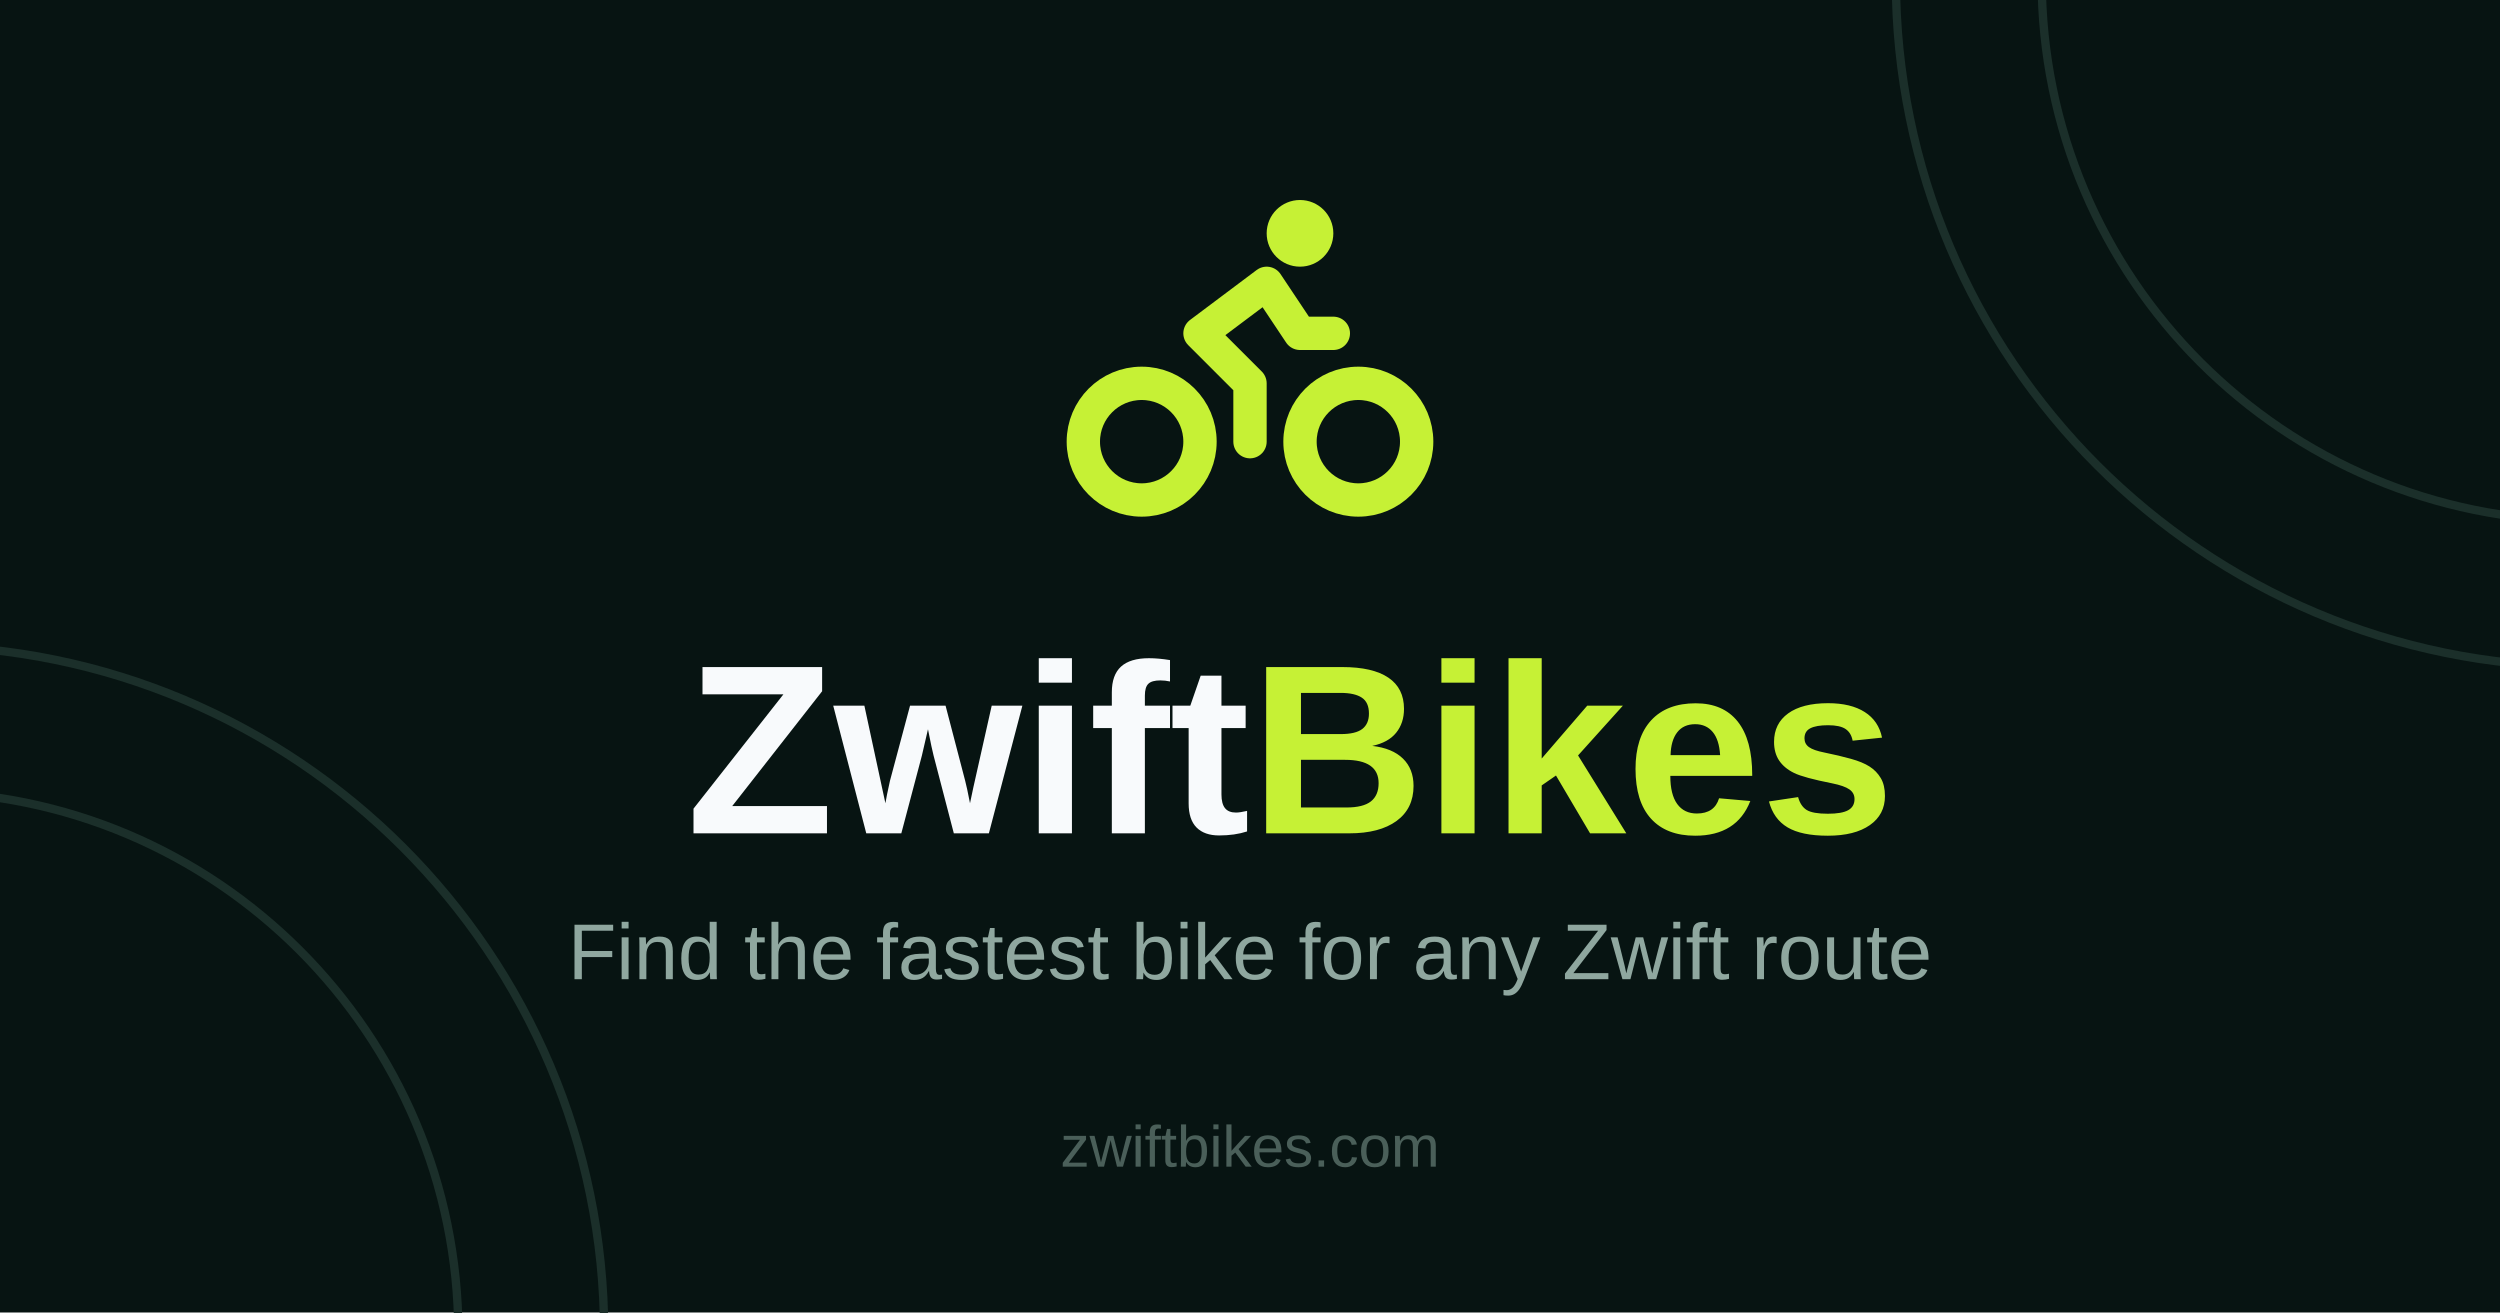
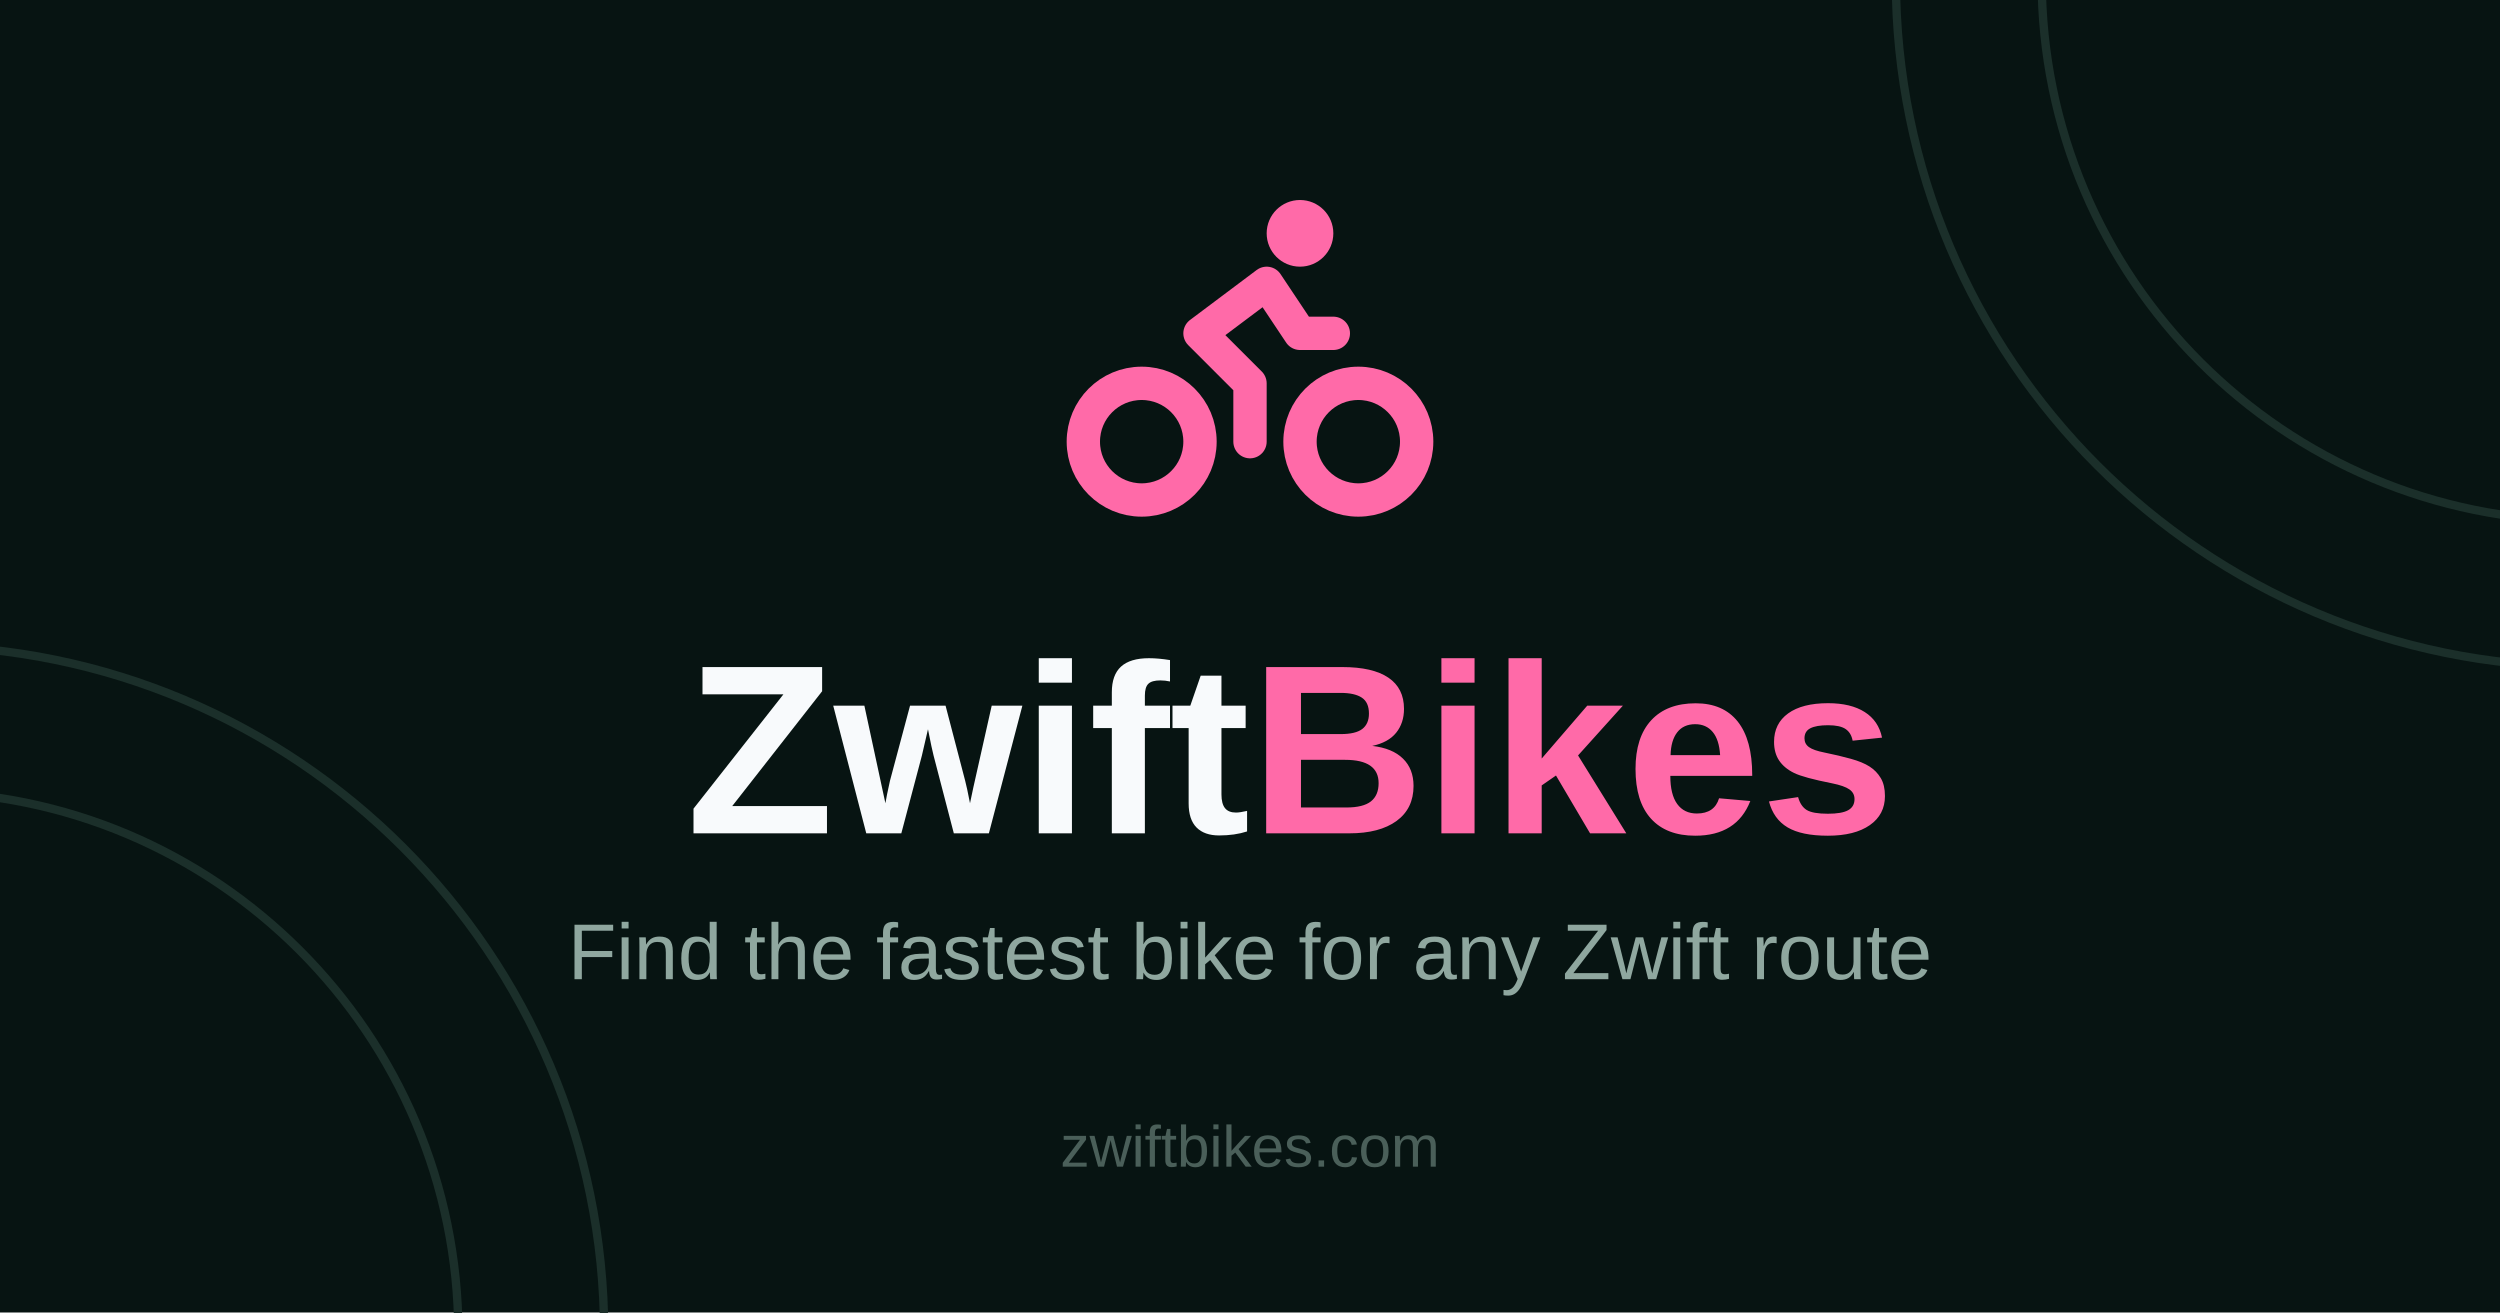
<svg xmlns="http://www.w3.org/2000/svg" width="1200" height="630" viewBox="0 0 1200 630">
  <rect width="1200" height="630" fill="#071412" />
  <circle cx="-40" cy="640" r="330" fill="none" stroke="#1B2F2A" stroke-width="4" />
  <circle cx="-40" cy="640" r="260" fill="none" stroke="#1B2F2A" stroke-width="4" />
  <circle cx="1240" cy="-10" r="330" fill="none" stroke="#1B2F2A" stroke-width="4" />
  <circle cx="1240" cy="-10" r="260" fill="none" stroke="#1B2F2A" stroke-width="4" />
-   <circle cx="652" cy="212" r="28" fill="none" stroke="#C6F135" stroke-width="16" stroke-linecap="round" stroke-linejoin="round" />
-   <circle cx="548" cy="212" r="28" fill="none" stroke="#C6F135" stroke-width="16" stroke-linecap="round" stroke-linejoin="round" />
-   <circle cx="624" cy="112" r="8" fill="none" stroke="#C6F135" stroke-width="16" stroke-linecap="round" stroke-linejoin="round" />
-   <path d="M600,212 L600,184 L576,160 L608,136 L624,160 L640,160" fill="none" stroke="#C6F135" stroke-width="16" stroke-linecap="round" stroke-linejoin="round" />
+   <circle cx="652" cy="212" r="28" fill="none" stroke="#FF6AA8" stroke-width="16" stroke-linecap="round" stroke-linejoin="round" />
+   <circle cx="548" cy="212" r="28" fill="none" stroke="#FF6AA8" stroke-width="16" stroke-linecap="round" stroke-linejoin="round" />
+   <circle cx="624" cy="112" r="8" fill="none" stroke="#FF6AA8" stroke-width="16" stroke-linecap="round" stroke-linejoin="round" />
+   <path d="M600,212 L600,184 L576,160 L608,136 L624,160 L640,160" fill="none" stroke="#FF6AA8" stroke-width="16" stroke-linecap="round" stroke-linejoin="round" />
  <text x="600" y="400" text-anchor="end" font-family="Liberation Sans" font-weight="bold" font-size="116" fill="#f8fafc">Zwift</text>
-   <text x="600" y="400" text-anchor="start" font-family="Liberation Sans" font-weight="bold" font-size="116" fill="#C6F135">Bikes</text>
+   <text x="600" y="400" text-anchor="start" font-family="Liberation Sans" font-weight="bold" font-size="116" fill="#FF6AA8">Bikes</text>
  <text x="600" y="470" text-anchor="middle" font-family="Liberation Sans" font-size="38" fill="#8FA79F">Find the fastest bike for any Zwift route</text>
  <text x="600" y="560" text-anchor="middle" font-family="Liberation Sans" font-size="28" fill="#4A5F59">zwiftbikes.com</text>
</svg>
